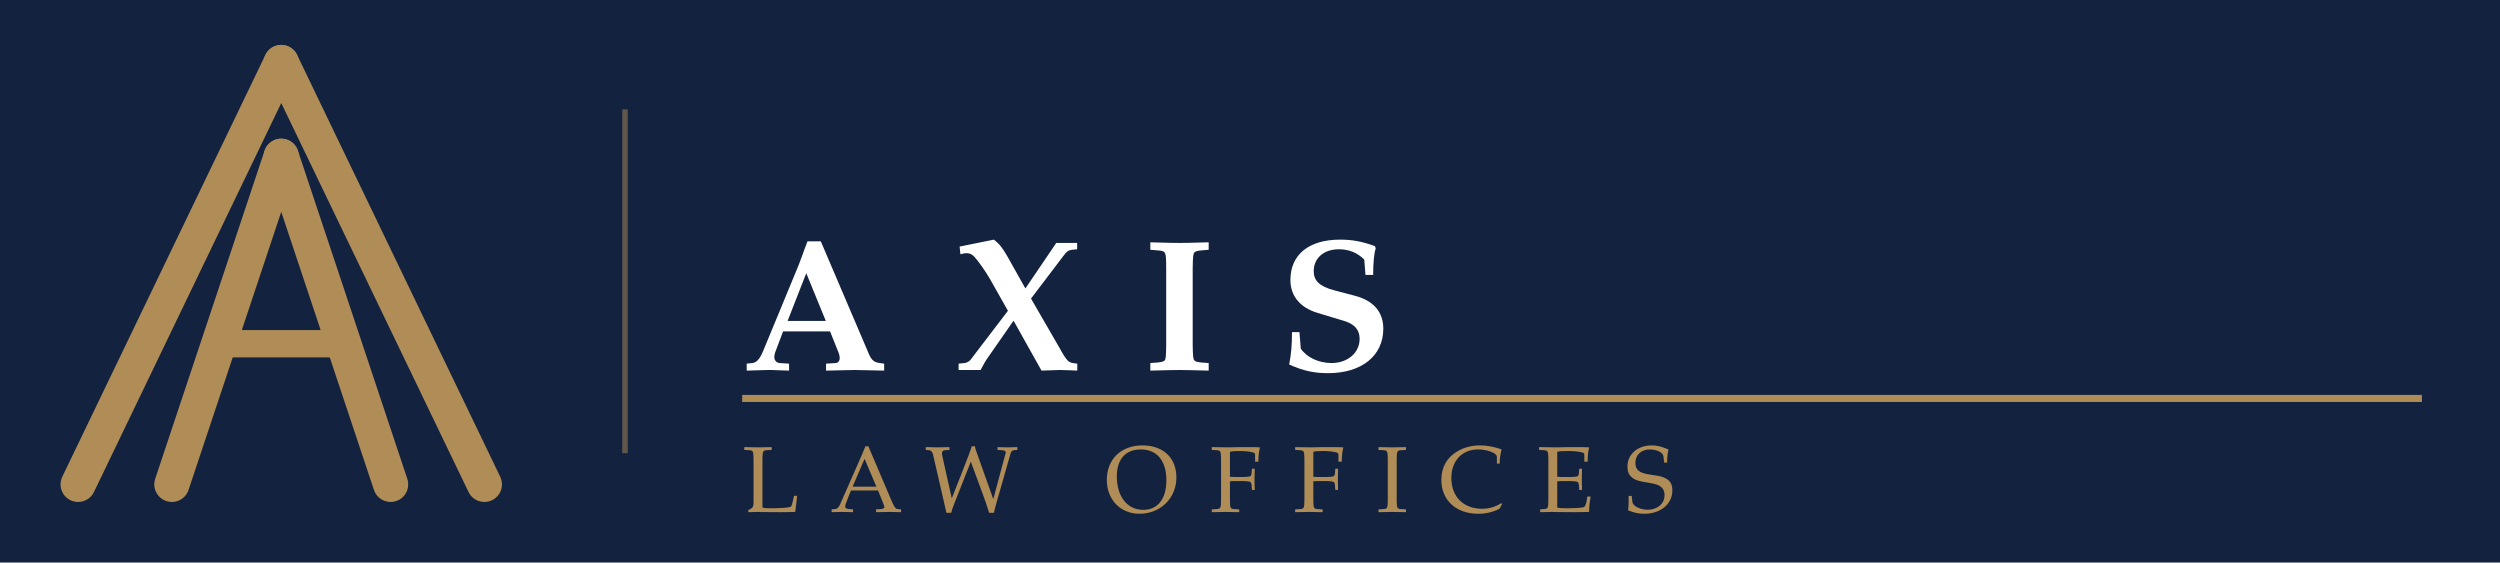
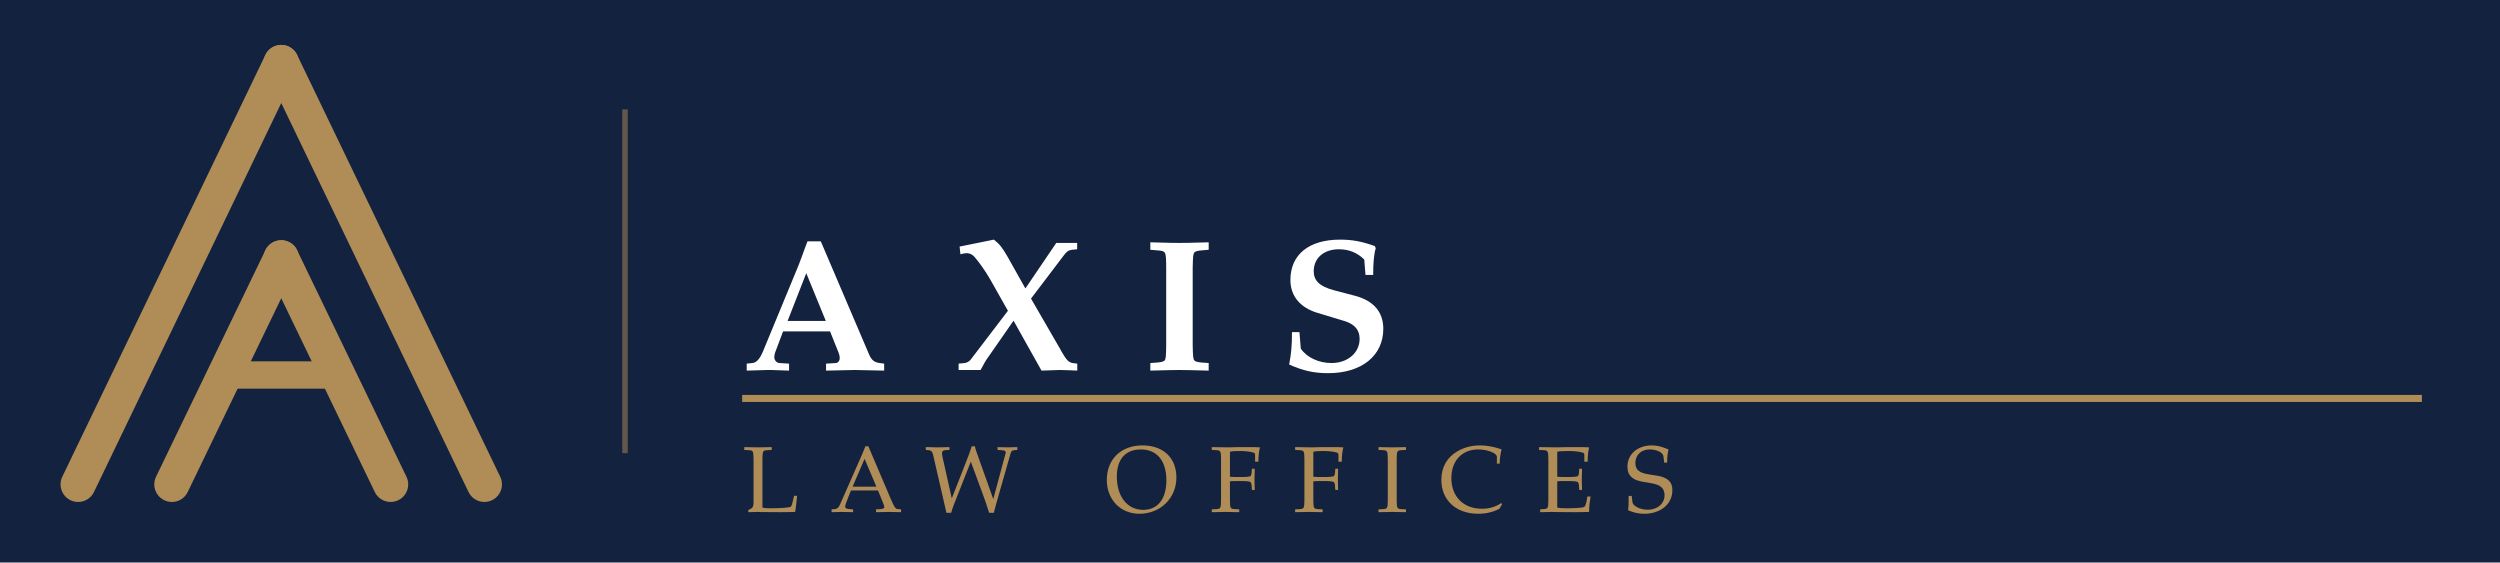
<svg xmlns="http://www.w3.org/2000/svg" viewBox="0 0 320 72" role="img" aria-label="Axis Law Offices — horizontal logo">
  <rect width="320" height="72" fill="#13233F" />
  <line x1="10" y1="62" x2="36" y2="8" stroke="#B08D57" stroke-width="4.5" stroke-linecap="round" />
  <line x1="62" y1="62" x2="36" y2="8" stroke="#B08D57" stroke-width="4.5" stroke-linecap="round" />
-   <line x1="22" y1="62" x2="36" y2="20" stroke="#B08D57" stroke-width="4.5" stroke-linecap="round" />
-   <line x1="50" y1="62" x2="36" y2="20" stroke="#B08D57" stroke-width="4.5" stroke-linecap="round" />
-   <line x1="28" y1="44" x2="44" y2="44" stroke="#B08D57" stroke-width="3.5" stroke-linecap="round" />
+   <line x1="22" y1="62" x2="36" y2="33" stroke="#B08D57" stroke-width="4.5" stroke-linecap="round" />
+   <line x1="50" y1="62" x2="36" y2="33" stroke="#B08D57" stroke-width="4.5" stroke-linecap="round" />
+   <line x1="29" y1="48" x2="43" y2="48" stroke="#B08D57" stroke-width="3.5" stroke-linecap="round" />
  <line x1="80" y1="14" x2="80" y2="58" stroke="#B08D57" stroke-width="0.7" opacity="0.5" />
  <text x="95" y="40" font-family="'Palatino Linotype','Book Antiqua',Palatino,'Times New Roman',serif" font-size="24" font-weight="600" fill="#FFFFFF" letter-spacing="8" dominant-baseline="middle">AXIS</text>
  <line x1="95" y1="51" x2="310" y2="51" stroke="#B08D57" stroke-width="0.9" />
  <text x="95" y="62" font-family="'Palatino Linotype','Book Antiqua',Palatino,'Times New Roman',serif" font-size="12" fill="#B08D57" letter-spacing="4" dominant-baseline="middle">LAW OFFICES</text>
</svg>
